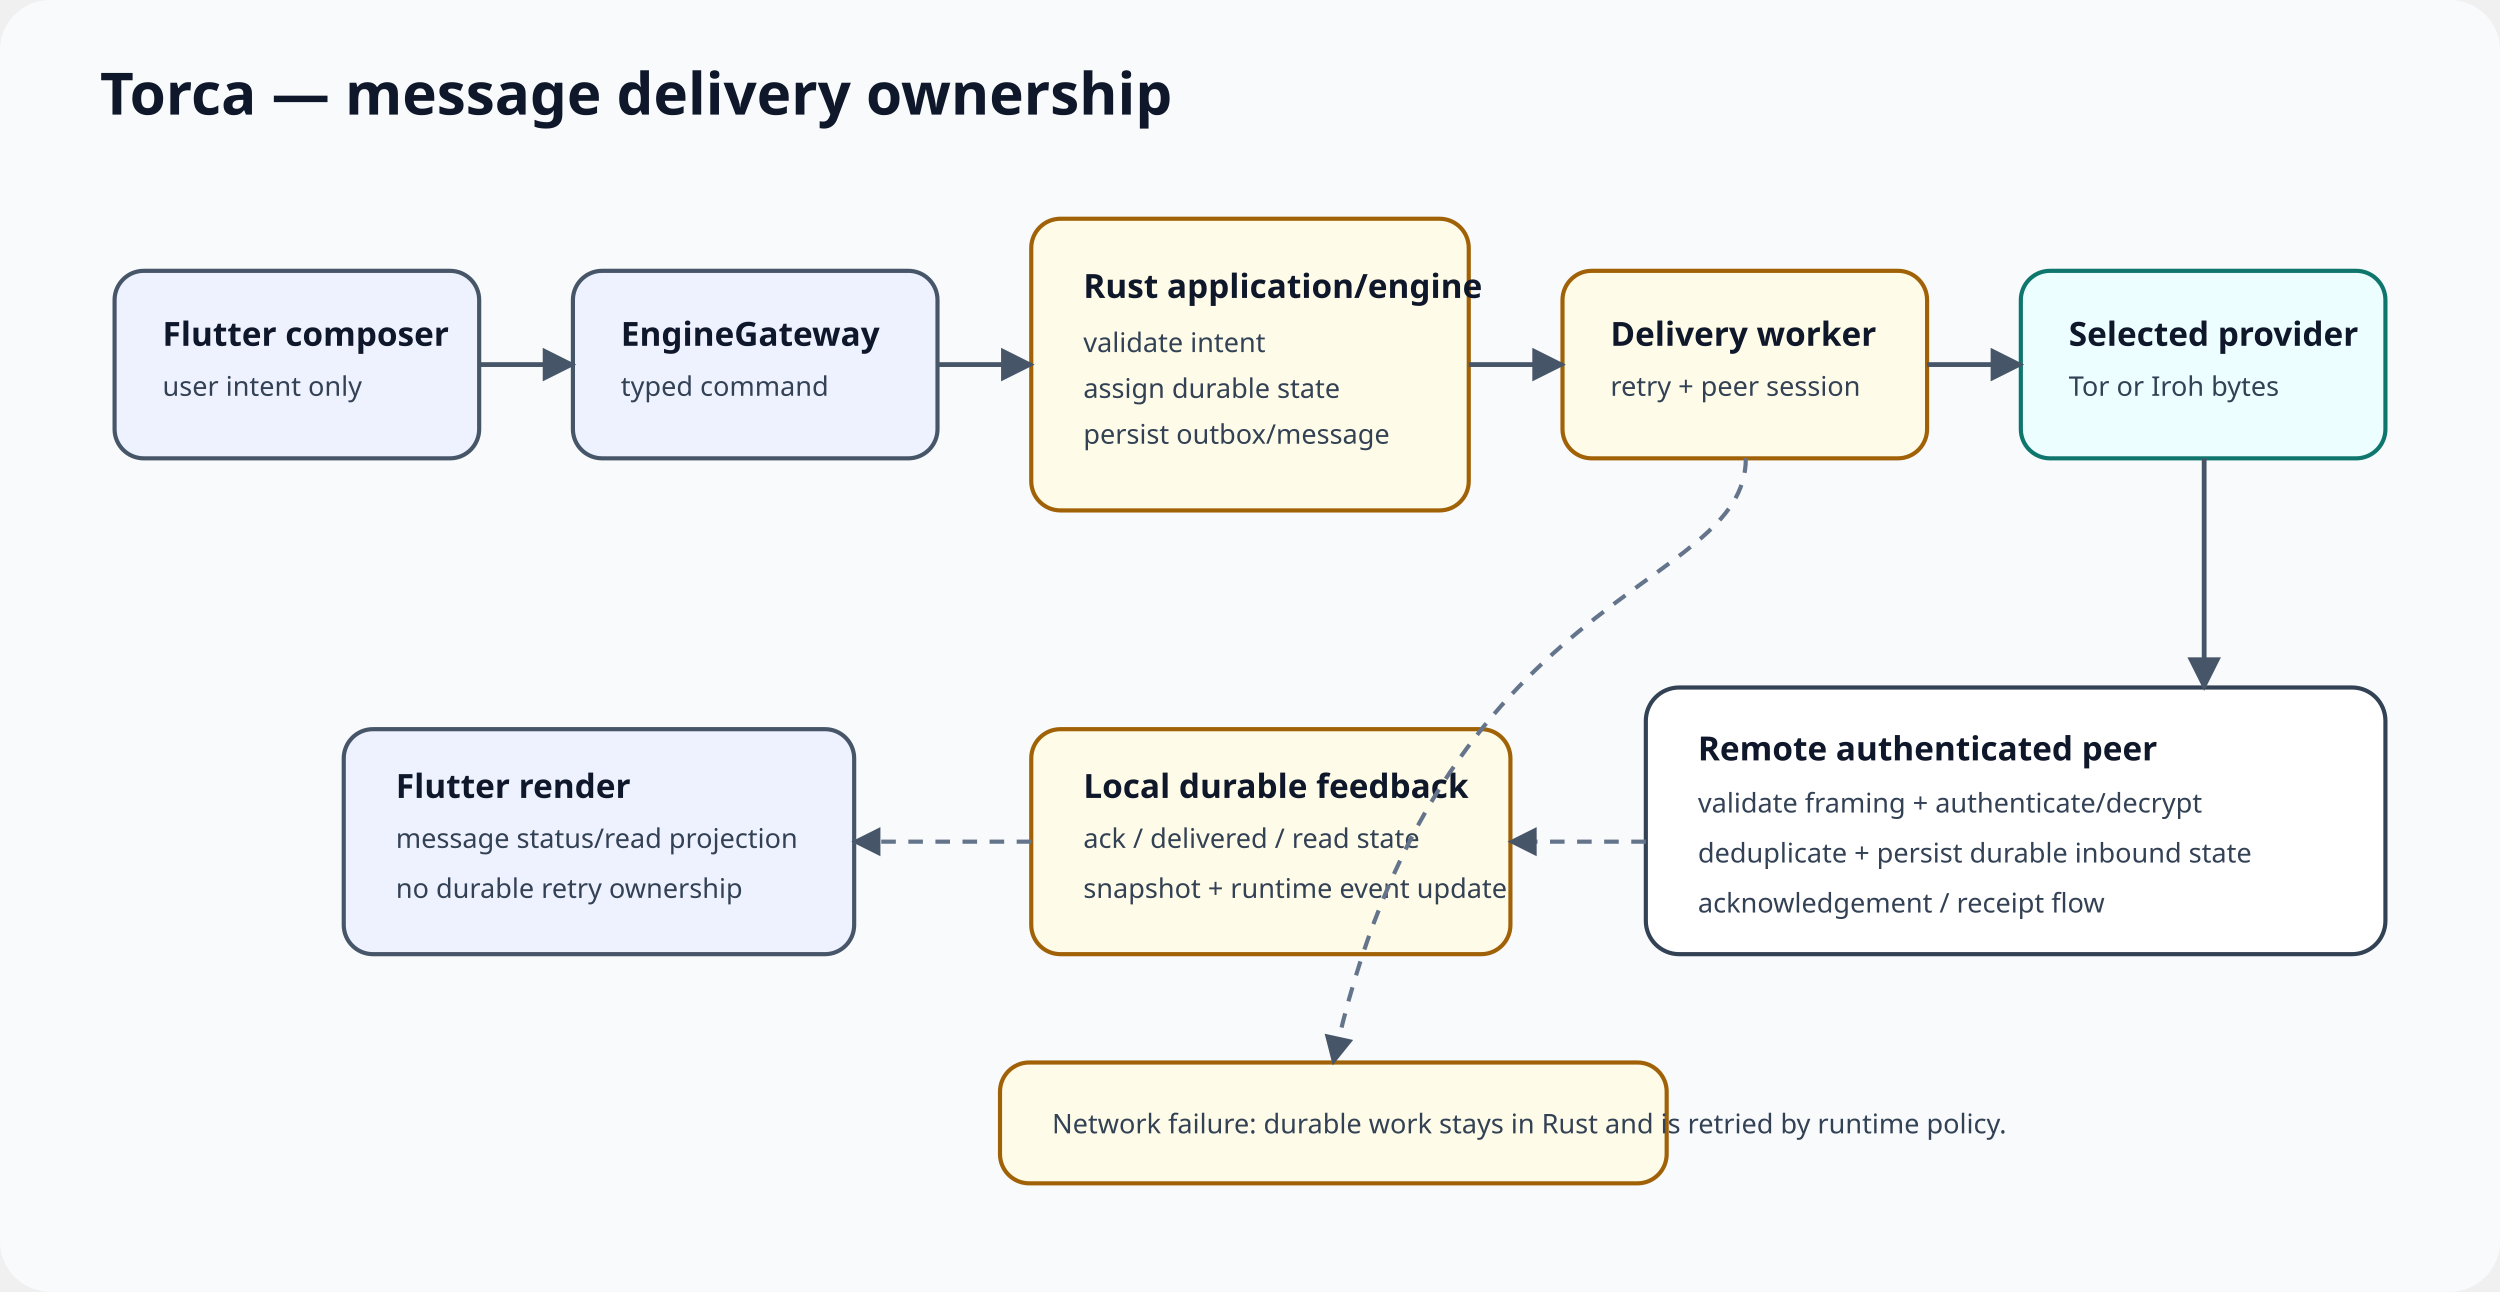
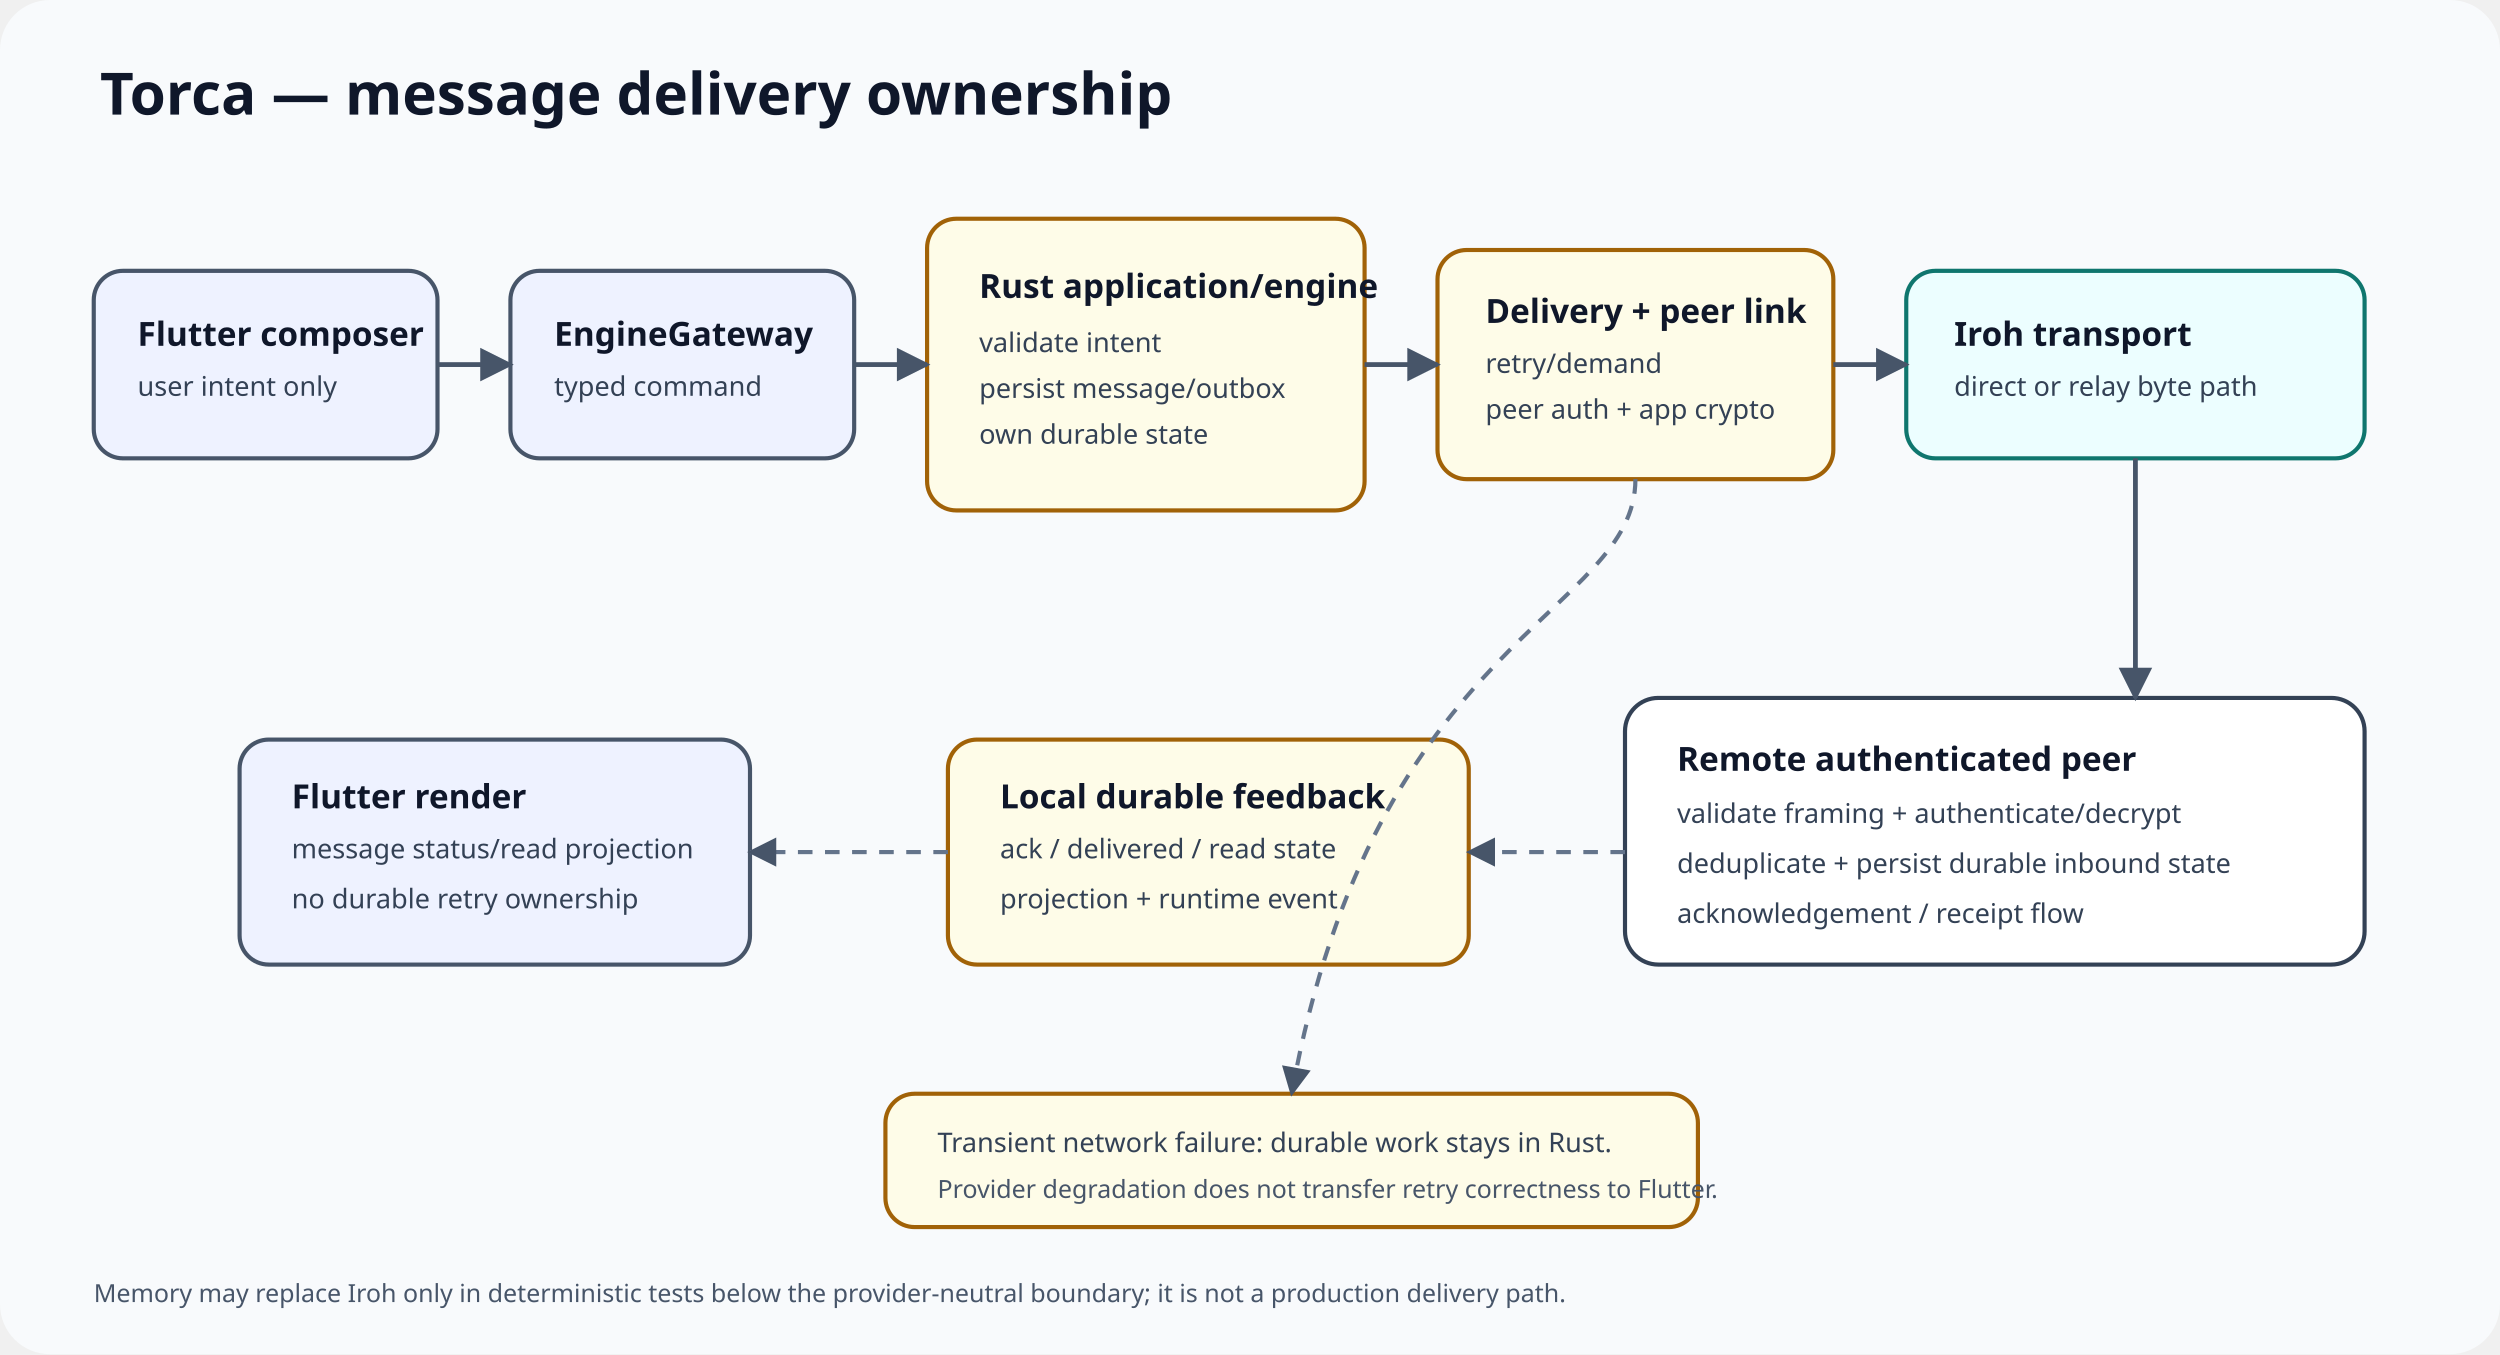
- <svg xmlns="http://www.w3.org/2000/svg" width="1200" height="620" viewBox="0 0 1200 620" role="img" aria-labelledby="title desc">
+ <svg xmlns="http://www.w3.org/2000/svg" width="1200" height="650" viewBox="0 0 1200 650" role="img" aria-labelledby="title desc">
  <defs>
    <marker id="a" viewBox="0 0 10 10" refX="9" refY="5" markerWidth="7" markerHeight="7" orient="auto-start-reverse">
      <path d="M0 0 L10 5 L0 10z" fill="#475569" />
    </marker>
    <style>
      .bg{fill:#f8fafc}.ui{fill:#eef2ff;stroke:#475569;stroke-width:2}.rust{fill:#fefce8;stroke:#a16207;stroke-width:2}.net{fill:#ecfeff;stroke:#0f766e;stroke-width:2}.peer{fill:#fff;stroke:#334155;stroke-width:2}.title{font:700 28px system-ui,sans-serif;fill:#0f172a}.h{font:700 16px system-ui,sans-serif;fill:#0f172a}.t{font:13px system-ui,sans-serif;fill:#334155}.small{font:12px system-ui,sans-serif;fill:#475569}.line{stroke:#475569;stroke-width:2.3;fill:none;marker-end:url(#a)}.back{stroke:#64748b;stroke-width:2;stroke-dasharray:7 6;fill:none;marker-end:url(#a)}
    </style>
  </defs>
-   <rect class="bg" width="1200" height="620" rx="24" />
+   <rect class="bg" width="1200" height="650" rx="24" />
  <text class="title" x="48" y="55">Torca — message delivery ownership</text>
-   <rect class="ui" x="55" y="130" width="175" height="90" rx="14" />
-   <text class="h" x="78" y="166">Flutter composer</text>
-   <text class="t" x="78" y="190">user intent only</text>
-   <rect class="ui" x="275" y="130" width="175" height="90" rx="14" />
-   <text class="h" x="298" y="166">EngineGateway</text>
-   <text class="t" x="298" y="190">typed command</text>
-   <rect class="rust" x="495" y="105" width="210" height="140" rx="14" />
-   <text class="h" x="520" y="143">Rust application/engine</text>
-   <text class="t" x="520" y="169">validate intent</text>
-   <text class="t" x="520" y="191">assign durable state</text>
-   <text class="t" x="520" y="213">persist outbox/message</text>
-   <rect class="rust" x="750" y="130" width="175" height="90" rx="14" />
-   <text class="h" x="773" y="166">Delivery worker</text>
-   <text class="t" x="773" y="190">retry + peer session</text>
-   <rect class="net" x="970" y="130" width="175" height="90" rx="14" />
-   <text class="h" x="993" y="166">Selected provider</text>
-   <text class="t" x="993" y="190">Tor or Iroh bytes</text>
-   <path class="line" d="M230 175 H275" />
-   <path class="line" d="M450 175 H495" />
-   <path class="line" d="M705 175 H750" />
-   <path class="line" d="M925 175 H970" />
-   <rect class="peer" x="790" y="330" width="355" height="128" rx="16" />
-   <text class="h" x="815" y="365">Remote authenticated peer</text>
-   <text class="t" x="815" y="390">validate framing + authenticate/decrypt</text>
-   <text class="t" x="815" y="414">deduplicate + persist durable inbound state</text>
-   <text class="t" x="815" y="438">acknowledgement / receipt flow</text>
-   <path class="line" d="M1058 220 V330" />
-   <rect class="rust" x="495" y="350" width="230" height="108" rx="14" />
-   <text class="h" x="520" y="383">Local durable feedback</text>
-   <text class="t" x="520" y="407">ack / delivered / read state</text>
-   <text class="t" x="520" y="431">snapshot + runtime event update</text>
-   <path class="back" d="M790 404 H725" />
-   <rect class="ui" x="165" y="350" width="245" height="108" rx="14" />
-   <text class="h" x="190" y="383">Flutter render</text>
-   <text class="t" x="190" y="407">message status/read projection</text>
-   <text class="t" x="190" y="431">no durable retry ownership</text>
-   <path class="back" d="M495 404 H410" />
-   <rect class="rust" x="480" y="510" width="320" height="58" rx="14" />
-   <text class="t" x="505" y="544">Network failure: durable work stays in Rust and is retried by runtime policy.</text>
-   <path class="back" d="M838 220 C838 285 690 280 640 510" />
+   <rect class="ui" x="45" y="130" width="165" height="90" rx="14" />
+   <text class="h" x="66" y="166">Flutter composer</text>
+   <text class="t" x="66" y="190">user intent only</text>
+   <rect class="ui" x="245" y="130" width="165" height="90" rx="14" />
+   <text class="h" x="266" y="166">EngineGateway</text>
+   <text class="t" x="266" y="190">typed command</text>
+   <rect class="rust" x="445" y="105" width="210" height="140" rx="14" />
+   <text class="h" x="470" y="143">Rust application/engine</text>
+   <text class="t" x="470" y="169">validate intent</text>
+   <text class="t" x="470" y="191">persist message/outbox</text>
+   <text class="t" x="470" y="213">own durable state</text>
+   <rect class="rust" x="690" y="120" width="190" height="110" rx="14" />
+   <text class="h" x="713" y="155">Delivery + peer link</text>
+   <text class="t" x="713" y="179">retry/demand</text>
+   <text class="t" x="713" y="201">peer auth + app crypto</text>
+   <rect class="net" x="915" y="130" width="220" height="90" rx="14" />
+   <text class="h" x="938" y="166">Iroh transport</text>
+   <text class="t" x="938" y="190">direct or relay byte path</text>
+   <path class="line" d="M210 175 H245" />
+   <path class="line" d="M410 175 H445" />
+   <path class="line" d="M655 175 H690" />
+   <path class="line" d="M880 175 H915" />
+   <rect class="peer" x="780" y="335" width="355" height="128" rx="16" />
+   <text class="h" x="805" y="370">Remote authenticated peer</text>
+   <text class="t" x="805" y="395">validate framing + authenticate/decrypt</text>
+   <text class="t" x="805" y="419">deduplicate + persist durable inbound state</text>
+   <text class="t" x="805" y="443">acknowledgement / receipt flow</text>
+   <path class="line" d="M1025 220 V335" />
+   <rect class="rust" x="455" y="355" width="250" height="108" rx="14" />
+   <text class="h" x="480" y="388">Local durable feedback</text>
+   <text class="t" x="480" y="412">ack / delivered / read state</text>
+   <text class="t" x="480" y="436">projection + runtime event</text>
+   <path class="back" d="M780 409 H705" />
+   <rect class="ui" x="115" y="355" width="245" height="108" rx="14" />
+   <text class="h" x="140" y="388">Flutter render</text>
+   <text class="t" x="140" y="412">message status/read projection</text>
+   <text class="t" x="140" y="436">no durable retry ownership</text>
+   <path class="back" d="M455 409 H360" />
+   <rect class="rust" x="425" y="525" width="390" height="64" rx="14" />
+   <text class="t" x="450" y="553">Transient network failure: durable work stays in Rust.</text>
+   <text class="small" x="450" y="575">Provider degradation does not transfer retry correctness to Flutter.</text>
+   <path class="back" d="M785 230 C785 295 660 305 620 525" />
+   <text class="small" x="45" y="625">Memory may replace Iroh only in deterministic tests below the provider-neutral boundary; it is not a production delivery path.</text>
</svg>
